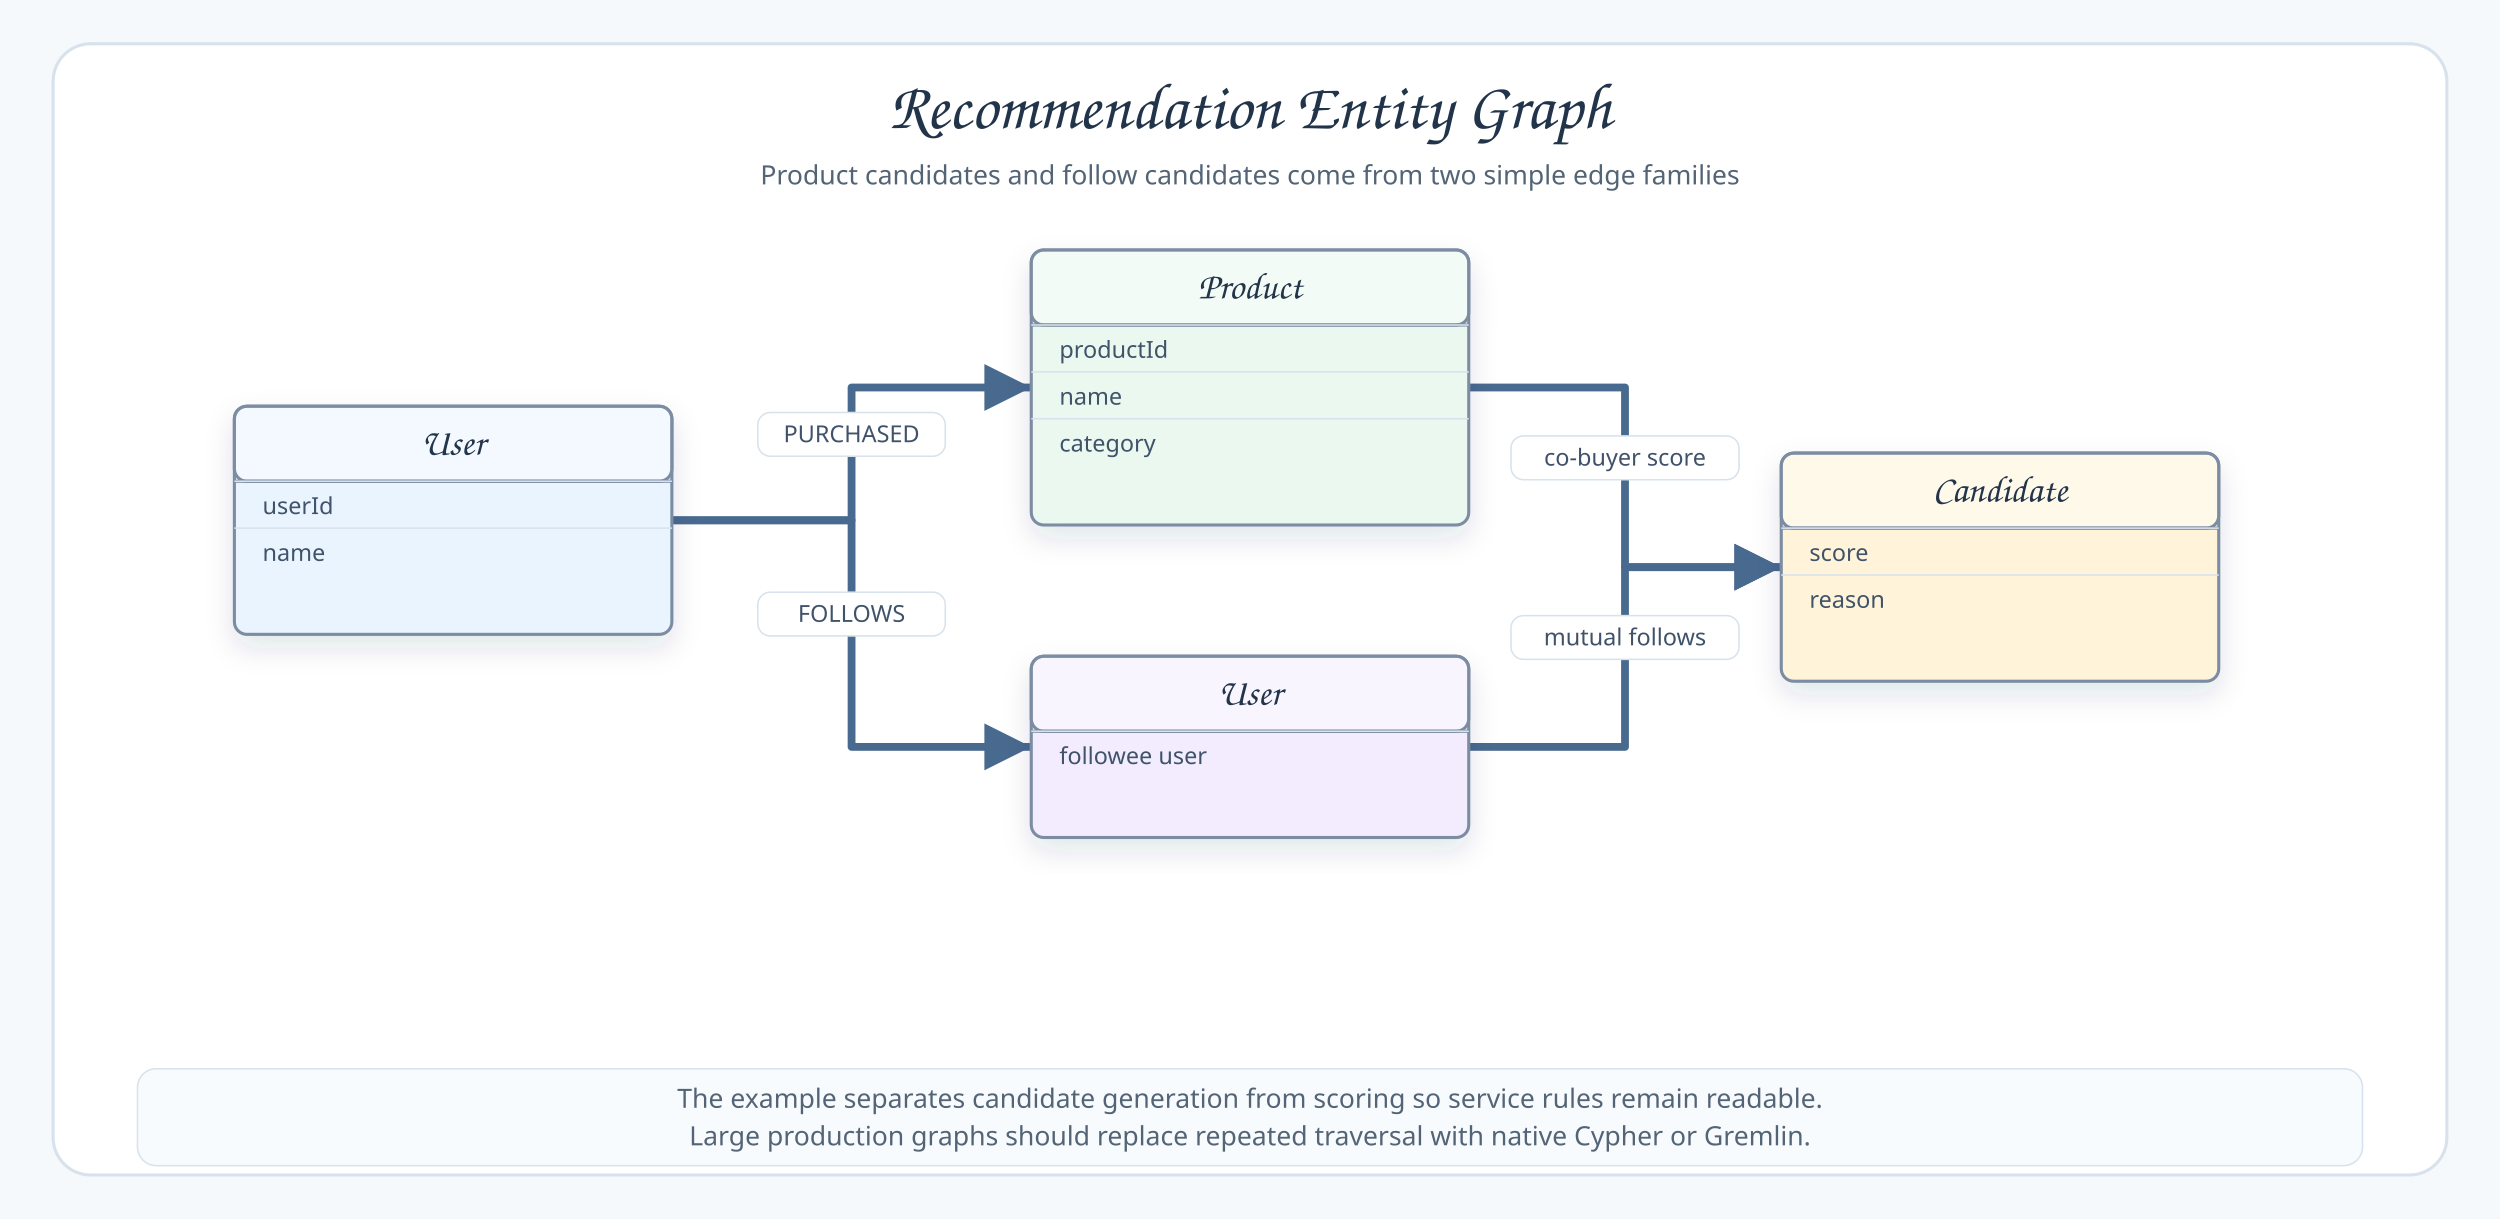
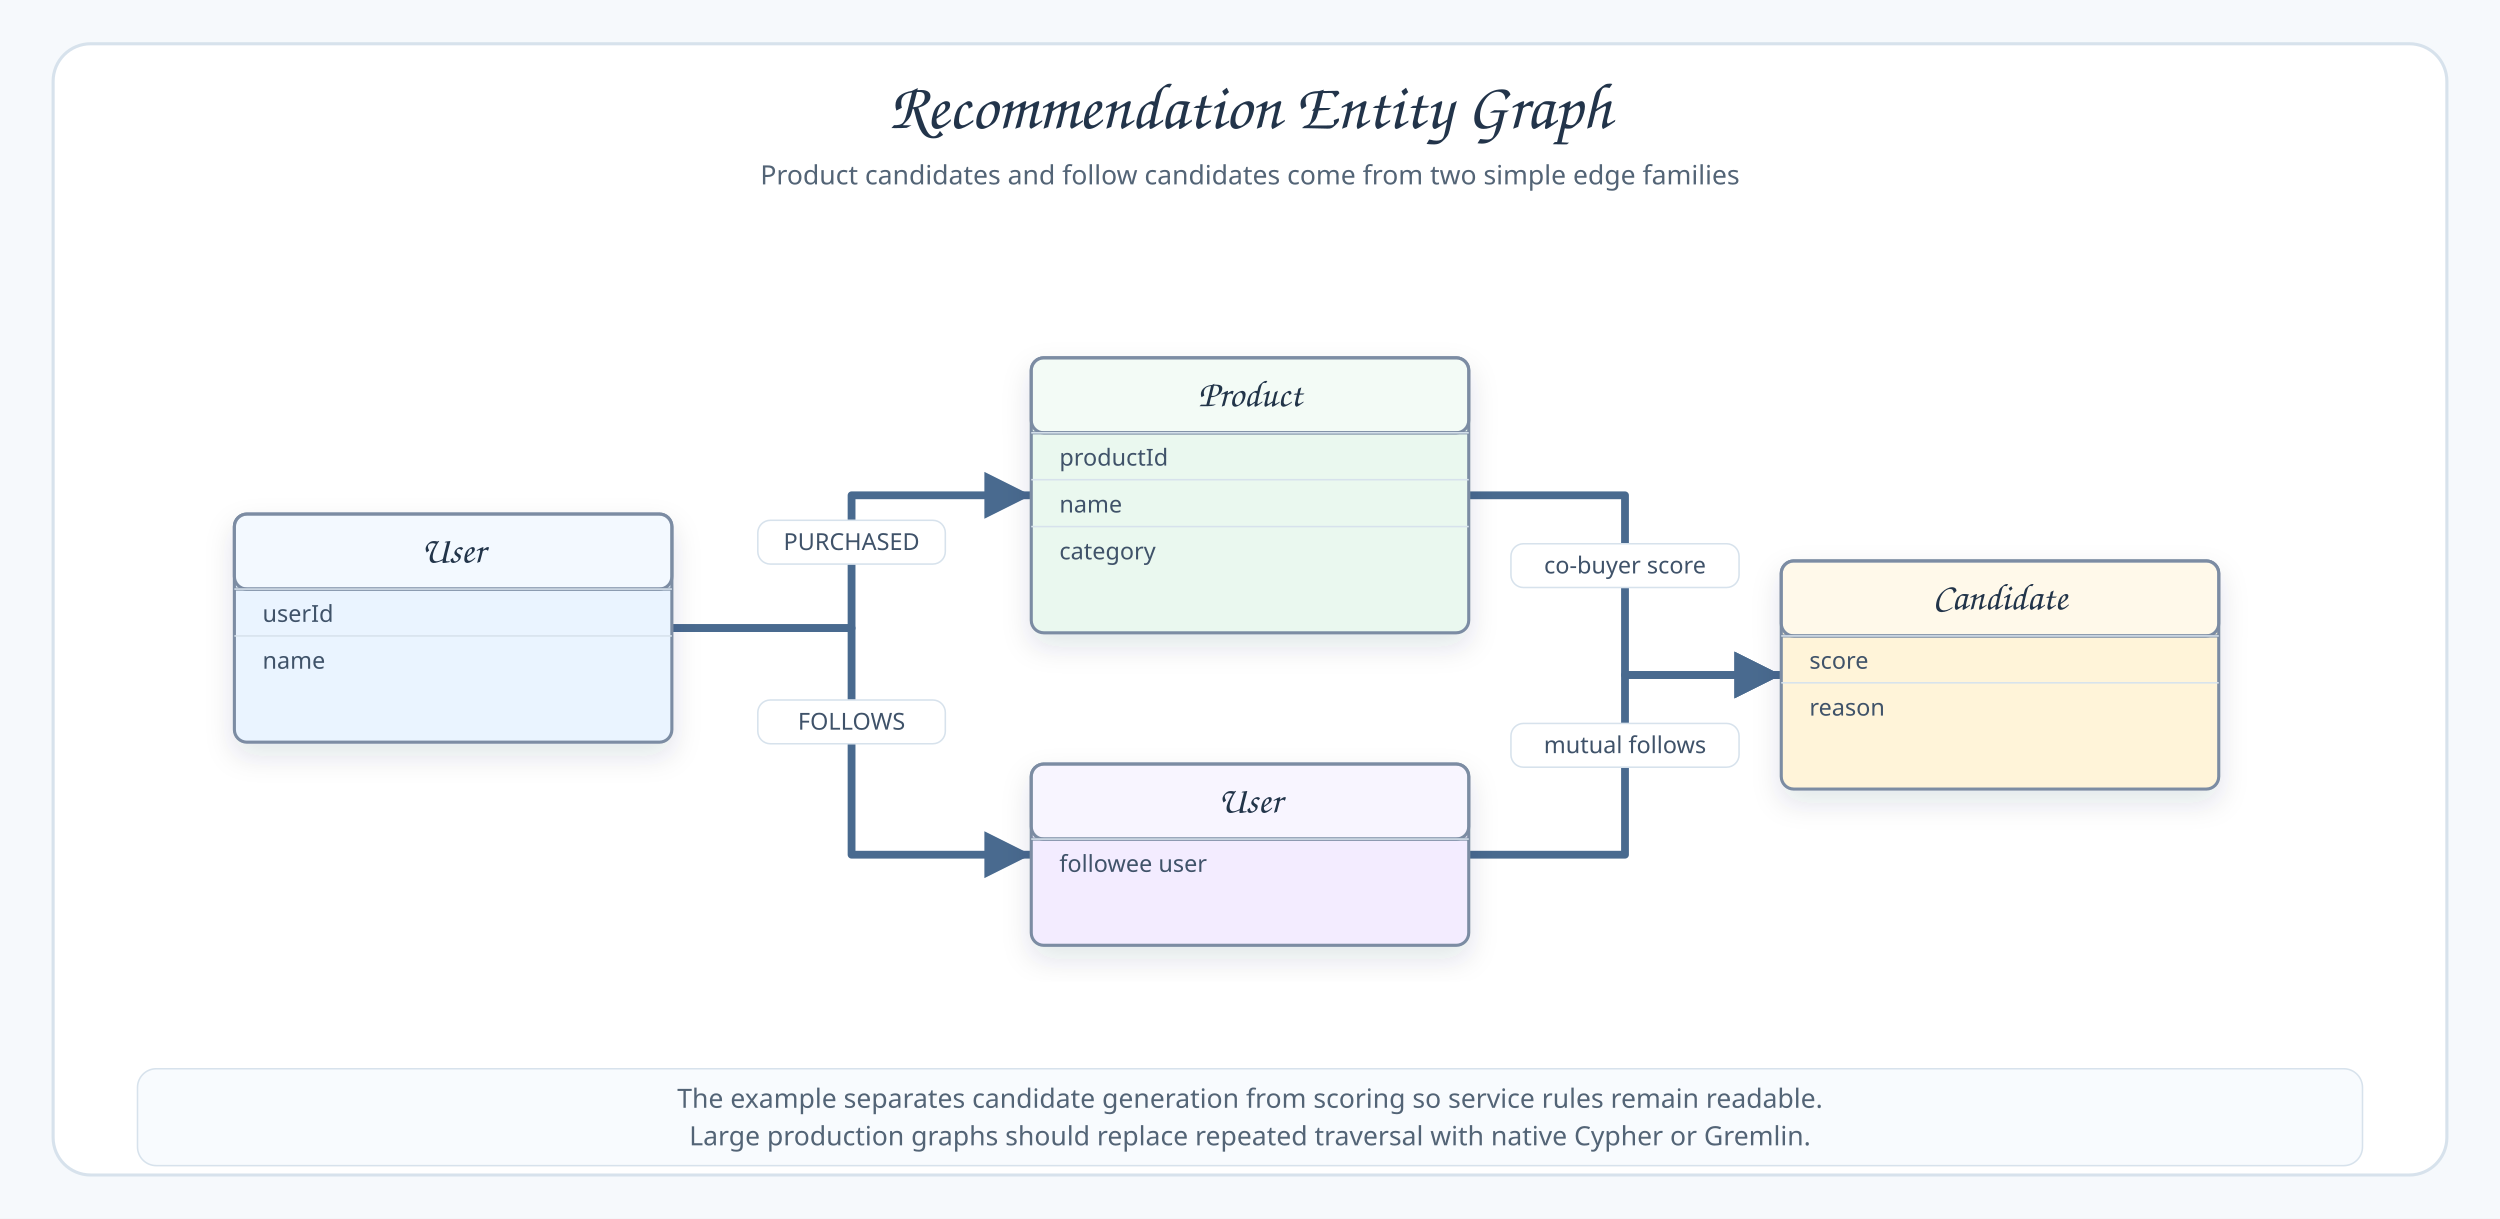
<svg xmlns="http://www.w3.org/2000/svg" width="1600" height="780" viewBox="0 0 1600 780">
  <defs>
    <marker id="arrow" markerWidth="8" markerHeight="8" refX="7" refY="4" orient="auto" markerUnits="strokeWidth">
      <path d="M 1 1 L 7 4 L 1 7 Z" fill="#496A8F" />
    </marker>
    <filter id="shadow" x="-20%" y="-20%" width="140%" height="140%">
      <feDropShadow dx="0" dy="8" stdDeviation="9" flood-color="#22344A" flood-opacity="0.12" />
    </filter>
    <style>
    .canvas{fill:#F6F9FC}.frame{fill:#FFFFFF;stroke:#D7E2EC;stroke-width:2}
    .title{font-family:"Architects Daughter","Comic Sans MS",cursive;font-size:42px;fill:#22344A;font-weight:400}
    .subtitle,.footer,.axis{font-family:"Comic Mono","Comic Sans MS",sans-serif;font-size:17px;fill:#536476;font-weight:400}
    .nodeTitle{font-family:"Architects Daughter","Comic Sans MS",cursive;font-size:24px;fill:#22344A;font-weight:400}
    .nodeBody{font-family:"Comic Mono","Comic Sans MS",sans-serif;font-size:16px;fill:#3F5269;font-weight:400}
    .tableTitle{font-family:"Architects Daughter","Comic Sans MS",cursive;font-size:24px;fill:#22344A;font-weight:400}
    .tableField,.edgeLabel{font-family:"Comic Mono","Comic Sans MS",sans-serif;font-size:15px;fill:#3F5269;font-weight:400}
    .edge{fill:none;stroke:#496A8F;stroke-width:5;stroke-linecap:round;stroke-linejoin:round;marker-end:url(#arrow)}
    .bus{fill:none;stroke:#496A8F;stroke-width:5;stroke-linecap:round;stroke-linejoin:round}
    .lifeline{stroke:#91A6BD;stroke-width:2;stroke-dasharray:8 8}
    g[id]{filter:url(#shadow)}
  </style>
  </defs>
  <rect class="canvas" width="1600" height="780" />
  <rect class="frame" x="34" y="28" width="1532" height="724" rx="24" />
  <text class="title" x="800" y="82" text-anchor="middle">Recommendation Entity Graph</text>
  <text class="subtitle" x="800" y="118" text-anchor="middle">Product candidates and follow candidates come from two simple edge families</text>
  <g>
-     <path class="edge" d="M430 333 H545 V248 H660" />
-     <rect x="485" y="264" width="120" height="28" rx="8" fill="#FFFFFF" stroke="#D7E2EC" />
-     <text class="edgeLabel" x="545" y="283" text-anchor="middle">PURCHASED</text>
+     <path class="edge" d="M430 402 H545 V317 H660" />
+     <rect x="485" y="333" width="120" height="28" rx="8" fill="#FFFFFF" stroke="#D7E2EC" />
+     <text class="edgeLabel" x="545" y="352" text-anchor="middle">PURCHASED</text>
  </g>
  <g>
-     <path class="edge" d="M430 333 H545 V478 H660" />
-     <rect x="485" y="379" width="120" height="28" rx="8" fill="#FFFFFF" stroke="#D7E2EC" />
-     <text class="edgeLabel" x="545" y="398" text-anchor="middle">FOLLOWS</text>
+     <path class="edge" d="M430 402 H545 V547 H660" />
+     <rect x="485" y="448" width="120" height="28" rx="8" fill="#FFFFFF" stroke="#D7E2EC" />
+     <text class="edgeLabel" x="545" y="467" text-anchor="middle">FOLLOWS</text>
  </g>
  <g>
-     <path class="edge" d="M940 248 H1040 V363 H1140" />
-     <rect x="967" y="279" width="146" height="28" rx="8" fill="#FFFFFF" stroke="#D7E2EC" />
-     <text class="edgeLabel" x="1040" y="298" text-anchor="middle">co-buyer score</text>
+     <path class="edge" d="M940 317 H1040 V432 H1140" />
+     <rect x="967" y="348" width="146" height="28" rx="8" fill="#FFFFFF" stroke="#D7E2EC" />
+     <text class="edgeLabel" x="1040" y="367" text-anchor="middle">co-buyer score</text>
  </g>
  <g>
-     <path class="edge" d="M940 478 H1040 V363 H1140" />
-     <rect x="967" y="394" width="146" height="28" rx="8" fill="#FFFFFF" stroke="#D7E2EC" />
-     <text class="edgeLabel" x="1040" y="413" text-anchor="middle">mutual follows</text>
+     <path class="edge" d="M940 547 H1040 V432 H1140" />
+     <rect x="967" y="463" width="146" height="28" rx="8" fill="#FFFFFF" stroke="#D7E2EC" />
+     <text class="edgeLabel" x="1040" y="482" text-anchor="middle">mutual follows</text>
  </g>
  <g id="user">
-     <rect x="150" y="260" width="280" height="146" rx="8" fill="#EAF4FF" stroke="#7B8CA3" stroke-width="2" />
-     <rect x="150" y="260" width="280" height="48" rx="8" fill="#FFFFFF" fill-opacity="0.45" stroke="#7B8CA3" stroke-width="2" />
-     <line x1="150" y1="308" x2="430" y2="308" stroke="#7B8CA3" stroke-width="2" />
-     <text class="tableTitle" x="290" y="291" text-anchor="middle">User</text>
-     <line x1="150" y1="308" x2="430" y2="308" stroke="#D7E2EC" />
-     <text class="tableField" x="168" y="329">userId</text>
-     <line x1="150" y1="338" x2="430" y2="338" stroke="#D7E2EC" />
-     <text class="tableField" x="168" y="359">name</text>
+     <rect x="150" y="329" width="280" height="146" rx="8" fill="#EAF4FF" stroke="#7B8CA3" stroke-width="2" />
+     <rect x="150" y="329" width="280" height="48" rx="8" fill="#FFFFFF" fill-opacity="0.45" stroke="#7B8CA3" stroke-width="2" />
+     <line x1="150" y1="377" x2="430" y2="377" stroke="#7B8CA3" stroke-width="2" />
+     <text class="tableTitle" x="290" y="360" text-anchor="middle">User</text>
+     <line x1="150" y1="377" x2="430" y2="377" stroke="#D7E2EC" />
+     <text class="tableField" x="168" y="398">userId</text>
+     <line x1="150" y1="407" x2="430" y2="407" stroke="#D7E2EC" />
+     <text class="tableField" x="168" y="428">name</text>
  </g>
  <g id="product">
-     <rect x="660" y="160" width="280" height="176" rx="8" fill="#EAF8EF" stroke="#7B8CA3" stroke-width="2" />
-     <rect x="660" y="160" width="280" height="48" rx="8" fill="#FFFFFF" fill-opacity="0.45" stroke="#7B8CA3" stroke-width="2" />
-     <line x1="660" y1="208" x2="940" y2="208" stroke="#7B8CA3" stroke-width="2" />
-     <text class="tableTitle" x="800" y="191" text-anchor="middle">Product</text>
-     <line x1="660" y1="208" x2="940" y2="208" stroke="#D7E2EC" />
-     <text class="tableField" x="678" y="229">productId</text>
-     <line x1="660" y1="238" x2="940" y2="238" stroke="#D7E2EC" />
-     <text class="tableField" x="678" y="259">name</text>
-     <line x1="660" y1="268" x2="940" y2="268" stroke="#D7E2EC" />
-     <text class="tableField" x="678" y="289">category</text>
+     <rect x="660" y="229" width="280" height="176" rx="8" fill="#EAF8EF" stroke="#7B8CA3" stroke-width="2" />
+     <rect x="660" y="229" width="280" height="48" rx="8" fill="#FFFFFF" fill-opacity="0.45" stroke="#7B8CA3" stroke-width="2" />
+     <line x1="660" y1="277" x2="940" y2="277" stroke="#7B8CA3" stroke-width="2" />
+     <text class="tableTitle" x="800" y="260" text-anchor="middle">Product</text>
+     <line x1="660" y1="277" x2="940" y2="277" stroke="#D7E2EC" />
+     <text class="tableField" x="678" y="298">productId</text>
+     <line x1="660" y1="307" x2="940" y2="307" stroke="#D7E2EC" />
+     <text class="tableField" x="678" y="328">name</text>
+     <line x1="660" y1="337" x2="940" y2="337" stroke="#D7E2EC" />
+     <text class="tableField" x="678" y="358">category</text>
  </g>
  <g id="followee">
-     <rect x="660" y="420" width="280" height="116" rx="8" fill="#F3ECFF" stroke="#7B8CA3" stroke-width="2" />
-     <rect x="660" y="420" width="280" height="48" rx="8" fill="#FFFFFF" fill-opacity="0.45" stroke="#7B8CA3" stroke-width="2" />
-     <line x1="660" y1="468" x2="940" y2="468" stroke="#7B8CA3" stroke-width="2" />
-     <text class="tableTitle" x="800" y="451" text-anchor="middle">User</text>
-     <line x1="660" y1="468" x2="940" y2="468" stroke="#D7E2EC" />
-     <text class="tableField" x="678" y="489">followee user</text>
+     <rect x="660" y="489" width="280" height="116" rx="8" fill="#F3ECFF" stroke="#7B8CA3" stroke-width="2" />
+     <rect x="660" y="489" width="280" height="48" rx="8" fill="#FFFFFF" fill-opacity="0.45" stroke="#7B8CA3" stroke-width="2" />
+     <line x1="660" y1="537" x2="940" y2="537" stroke="#7B8CA3" stroke-width="2" />
+     <text class="tableTitle" x="800" y="520" text-anchor="middle">User</text>
+     <line x1="660" y1="537" x2="940" y2="537" stroke="#D7E2EC" />
+     <text class="tableField" x="678" y="558">followee user</text>
  </g>
  <g id="candidate">
-     <rect x="1140" y="290" width="280" height="146" rx="8" fill="#FFF4D9" stroke="#7B8CA3" stroke-width="2" />
-     <rect x="1140" y="290" width="280" height="48" rx="8" fill="#FFFFFF" fill-opacity="0.45" stroke="#7B8CA3" stroke-width="2" />
-     <line x1="1140" y1="338" x2="1420" y2="338" stroke="#7B8CA3" stroke-width="2" />
-     <text class="tableTitle" x="1280" y="321" text-anchor="middle">Candidate</text>
-     <line x1="1140" y1="338" x2="1420" y2="338" stroke="#D7E2EC" />
-     <text class="tableField" x="1158" y="359">score</text>
-     <line x1="1140" y1="368" x2="1420" y2="368" stroke="#D7E2EC" />
-     <text class="tableField" x="1158" y="389">reason</text>
+     <rect x="1140" y="359" width="280" height="146" rx="8" fill="#FFF4D9" stroke="#7B8CA3" stroke-width="2" />
+     <rect x="1140" y="359" width="280" height="48" rx="8" fill="#FFFFFF" fill-opacity="0.45" stroke="#7B8CA3" stroke-width="2" />
+     <line x1="1140" y1="407" x2="1420" y2="407" stroke="#7B8CA3" stroke-width="2" />
+     <text class="tableTitle" x="1280" y="390" text-anchor="middle">Candidate</text>
+     <line x1="1140" y1="407" x2="1420" y2="407" stroke="#D7E2EC" />
+     <text class="tableField" x="1158" y="428">score</text>
+     <line x1="1140" y1="437" x2="1420" y2="437" stroke="#D7E2EC" />
+     <text class="tableField" x="1158" y="458">reason</text>
  </g>
  <rect x="88" y="684" width="1424" height="62" rx="12" fill="#F8FBFE" stroke="#D7E2EC" />
  <text class="footer" x="800" y="709" text-anchor="middle">The example separates candidate generation from scoring so service rules remain readable.</text>
  <text class="footer" x="800" y="733" text-anchor="middle">Large production graphs should replace repeated traversal with native Cypher or Gremlin.</text>
</svg>
